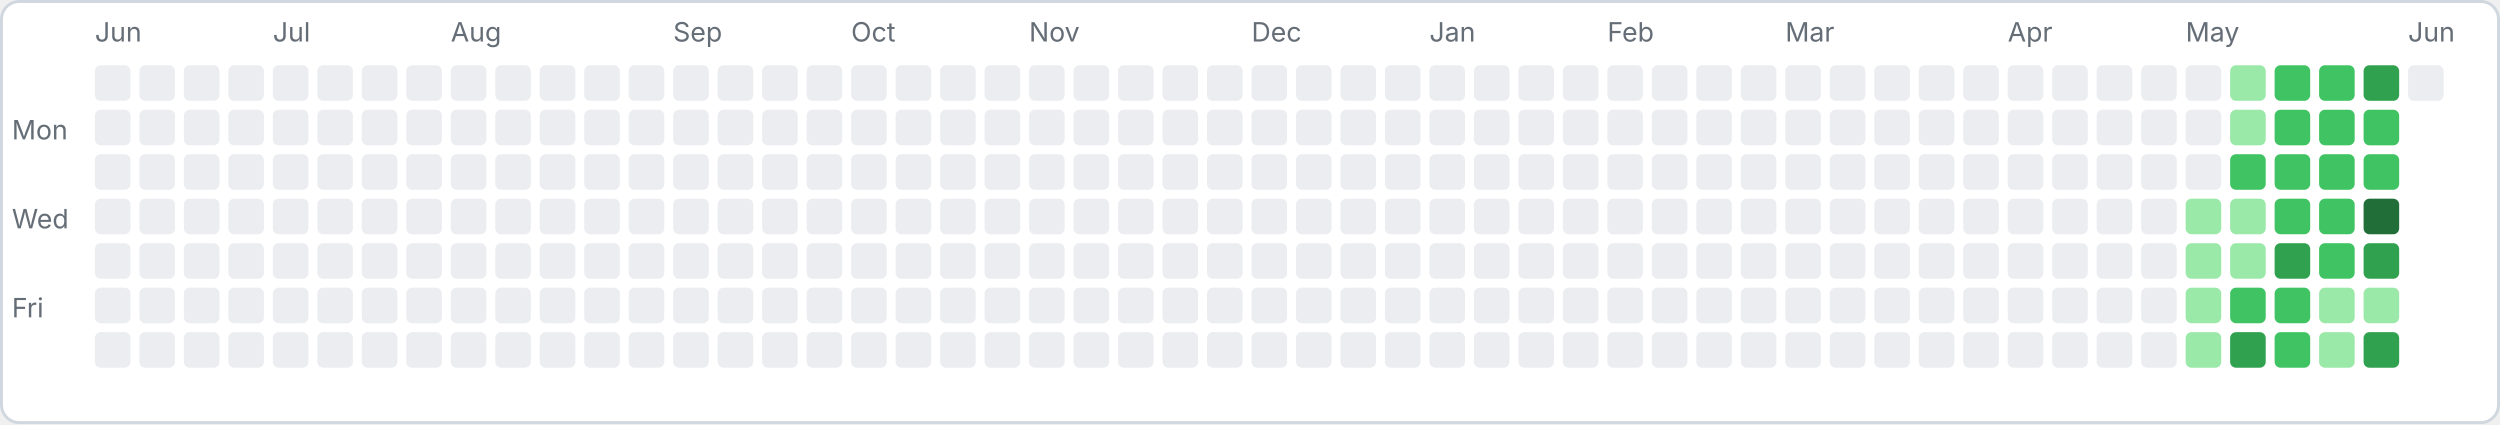
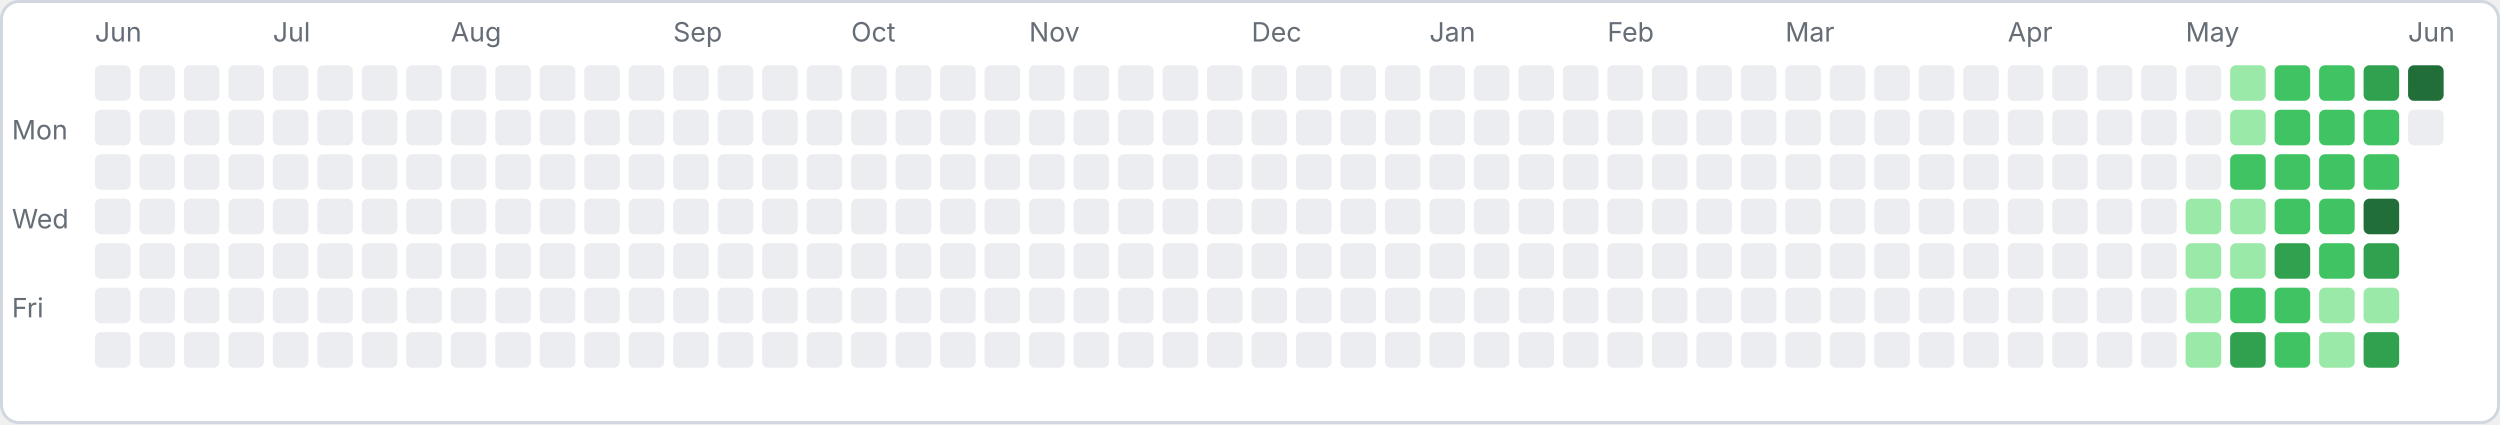
<svg xmlns="http://www.w3.org/2000/svg" width="843" height="143" viewBox="0 0 843 143">
  <rect x="0.5" y="0.5" width="842" height="142" rx="6" fill="#ffffff" stroke="#d0d7de" />
  <text x="4" y="47" font-family="-apple-system,sans-serif" font-size="9" fill="#656d76">Mon</text>
  <text x="4" y="77" font-family="-apple-system,sans-serif" font-size="9" fill="#656d76">Wed</text>
  <text x="4" y="107" font-family="-apple-system,sans-serif" font-size="9" fill="#656d76">Fri</text>
  <rect x="32" y="22" width="12" height="12" rx="2" fill="#ebedf0" />
  <rect x="32" y="37" width="12" height="12" rx="2" fill="#ebedf0" />
  <rect x="32" y="52" width="12" height="12" rx="2" fill="#ebedf0" />
  <rect x="32" y="67" width="12" height="12" rx="2" fill="#ebedf0" />
  <rect x="32" y="82" width="12" height="12" rx="2" fill="#ebedf0" />
  <rect x="32" y="97" width="12" height="12" rx="2" fill="#ebedf0" />
  <rect x="32" y="112" width="12" height="12" rx="2" fill="#ebedf0" />
  <text x="32" y="14" font-family="-apple-system,sans-serif" font-size="9" fill="#656d76">Jun</text>
  <rect x="47" y="22" width="12" height="12" rx="2" fill="#ebedf0" />
  <rect x="47" y="37" width="12" height="12" rx="2" fill="#ebedf0" />
  <rect x="47" y="52" width="12" height="12" rx="2" fill="#ebedf0" />
  <rect x="47" y="67" width="12" height="12" rx="2" fill="#ebedf0" />
  <rect x="47" y="82" width="12" height="12" rx="2" fill="#ebedf0" />
  <rect x="47" y="97" width="12" height="12" rx="2" fill="#ebedf0" />
  <rect x="47" y="112" width="12" height="12" rx="2" fill="#ebedf0" />
  <rect x="62" y="22" width="12" height="12" rx="2" fill="#ebedf0" />
  <rect x="62" y="37" width="12" height="12" rx="2" fill="#ebedf0" />
  <rect x="62" y="52" width="12" height="12" rx="2" fill="#ebedf0" />
  <rect x="62" y="67" width="12" height="12" rx="2" fill="#ebedf0" />
  <rect x="62" y="82" width="12" height="12" rx="2" fill="#ebedf0" />
  <rect x="62" y="97" width="12" height="12" rx="2" fill="#ebedf0" />
  <rect x="62" y="112" width="12" height="12" rx="2" fill="#ebedf0" />
  <rect x="77" y="22" width="12" height="12" rx="2" fill="#ebedf0" />
  <rect x="77" y="37" width="12" height="12" rx="2" fill="#ebedf0" />
  <rect x="77" y="52" width="12" height="12" rx="2" fill="#ebedf0" />
  <rect x="77" y="67" width="12" height="12" rx="2" fill="#ebedf0" />
  <rect x="77" y="82" width="12" height="12" rx="2" fill="#ebedf0" />
  <rect x="77" y="97" width="12" height="12" rx="2" fill="#ebedf0" />
  <rect x="77" y="112" width="12" height="12" rx="2" fill="#ebedf0" />
  <rect x="92" y="22" width="12" height="12" rx="2" fill="#ebedf0" />
  <rect x="92" y="37" width="12" height="12" rx="2" fill="#ebedf0" />
  <rect x="92" y="52" width="12" height="12" rx="2" fill="#ebedf0" />
  <rect x="92" y="67" width="12" height="12" rx="2" fill="#ebedf0" />
  <rect x="92" y="82" width="12" height="12" rx="2" fill="#ebedf0" />
  <rect x="92" y="97" width="12" height="12" rx="2" fill="#ebedf0" />
  <rect x="92" y="112" width="12" height="12" rx="2" fill="#ebedf0" />
  <text x="92" y="14" font-family="-apple-system,sans-serif" font-size="9" fill="#656d76">Jul</text>
  <rect x="107" y="22" width="12" height="12" rx="2" fill="#ebedf0" />
  <rect x="107" y="37" width="12" height="12" rx="2" fill="#ebedf0" />
  <rect x="107" y="52" width="12" height="12" rx="2" fill="#ebedf0" />
  <rect x="107" y="67" width="12" height="12" rx="2" fill="#ebedf0" />
  <rect x="107" y="82" width="12" height="12" rx="2" fill="#ebedf0" />
  <rect x="107" y="97" width="12" height="12" rx="2" fill="#ebedf0" />
  <rect x="107" y="112" width="12" height="12" rx="2" fill="#ebedf0" />
  <rect x="122" y="22" width="12" height="12" rx="2" fill="#ebedf0" />
  <rect x="122" y="37" width="12" height="12" rx="2" fill="#ebedf0" />
  <rect x="122" y="52" width="12" height="12" rx="2" fill="#ebedf0" />
  <rect x="122" y="67" width="12" height="12" rx="2" fill="#ebedf0" />
  <rect x="122" y="82" width="12" height="12" rx="2" fill="#ebedf0" />
  <rect x="122" y="97" width="12" height="12" rx="2" fill="#ebedf0" />
  <rect x="122" y="112" width="12" height="12" rx="2" fill="#ebedf0" />
  <rect x="137" y="22" width="12" height="12" rx="2" fill="#ebedf0" />
  <rect x="137" y="37" width="12" height="12" rx="2" fill="#ebedf0" />
  <rect x="137" y="52" width="12" height="12" rx="2" fill="#ebedf0" />
  <rect x="137" y="67" width="12" height="12" rx="2" fill="#ebedf0" />
  <rect x="137" y="82" width="12" height="12" rx="2" fill="#ebedf0" />
  <rect x="137" y="97" width="12" height="12" rx="2" fill="#ebedf0" />
  <rect x="137" y="112" width="12" height="12" rx="2" fill="#ebedf0" />
  <rect x="152" y="22" width="12" height="12" rx="2" fill="#ebedf0" />
  <rect x="152" y="37" width="12" height="12" rx="2" fill="#ebedf0" />
  <rect x="152" y="52" width="12" height="12" rx="2" fill="#ebedf0" />
  <rect x="152" y="67" width="12" height="12" rx="2" fill="#ebedf0" />
  <rect x="152" y="82" width="12" height="12" rx="2" fill="#ebedf0" />
  <rect x="152" y="97" width="12" height="12" rx="2" fill="#ebedf0" />
  <rect x="152" y="112" width="12" height="12" rx="2" fill="#ebedf0" />
  <text x="152" y="14" font-family="-apple-system,sans-serif" font-size="9" fill="#656d76">Aug</text>
  <rect x="167" y="22" width="12" height="12" rx="2" fill="#ebedf0" />
  <rect x="167" y="37" width="12" height="12" rx="2" fill="#ebedf0" />
  <rect x="167" y="52" width="12" height="12" rx="2" fill="#ebedf0" />
  <rect x="167" y="67" width="12" height="12" rx="2" fill="#ebedf0" />
  <rect x="167" y="82" width="12" height="12" rx="2" fill="#ebedf0" />
  <rect x="167" y="97" width="12" height="12" rx="2" fill="#ebedf0" />
  <rect x="167" y="112" width="12" height="12" rx="2" fill="#ebedf0" />
  <rect x="182" y="22" width="12" height="12" rx="2" fill="#ebedf0" />
  <rect x="182" y="37" width="12" height="12" rx="2" fill="#ebedf0" />
  <rect x="182" y="52" width="12" height="12" rx="2" fill="#ebedf0" />
  <rect x="182" y="67" width="12" height="12" rx="2" fill="#ebedf0" />
  <rect x="182" y="82" width="12" height="12" rx="2" fill="#ebedf0" />
  <rect x="182" y="97" width="12" height="12" rx="2" fill="#ebedf0" />
  <rect x="182" y="112" width="12" height="12" rx="2" fill="#ebedf0" />
  <rect x="197" y="22" width="12" height="12" rx="2" fill="#ebedf0" />
  <rect x="197" y="37" width="12" height="12" rx="2" fill="#ebedf0" />
  <rect x="197" y="52" width="12" height="12" rx="2" fill="#ebedf0" />
  <rect x="197" y="67" width="12" height="12" rx="2" fill="#ebedf0" />
  <rect x="197" y="82" width="12" height="12" rx="2" fill="#ebedf0" />
  <rect x="197" y="97" width="12" height="12" rx="2" fill="#ebedf0" />
  <rect x="197" y="112" width="12" height="12" rx="2" fill="#ebedf0" />
  <rect x="212" y="22" width="12" height="12" rx="2" fill="#ebedf0" />
  <rect x="212" y="37" width="12" height="12" rx="2" fill="#ebedf0" />
  <rect x="212" y="52" width="12" height="12" rx="2" fill="#ebedf0" />
  <rect x="212" y="67" width="12" height="12" rx="2" fill="#ebedf0" />
  <rect x="212" y="82" width="12" height="12" rx="2" fill="#ebedf0" />
  <rect x="212" y="97" width="12" height="12" rx="2" fill="#ebedf0" />
  <rect x="212" y="112" width="12" height="12" rx="2" fill="#ebedf0" />
  <rect x="227" y="22" width="12" height="12" rx="2" fill="#ebedf0" />
  <rect x="227" y="37" width="12" height="12" rx="2" fill="#ebedf0" />
  <rect x="227" y="52" width="12" height="12" rx="2" fill="#ebedf0" />
  <rect x="227" y="67" width="12" height="12" rx="2" fill="#ebedf0" />
  <rect x="227" y="82" width="12" height="12" rx="2" fill="#ebedf0" />
  <rect x="227" y="97" width="12" height="12" rx="2" fill="#ebedf0" />
  <rect x="227" y="112" width="12" height="12" rx="2" fill="#ebedf0" />
  <text x="227" y="14" font-family="-apple-system,sans-serif" font-size="9" fill="#656d76">Sep</text>
  <rect x="242" y="22" width="12" height="12" rx="2" fill="#ebedf0" />
  <rect x="242" y="37" width="12" height="12" rx="2" fill="#ebedf0" />
  <rect x="242" y="52" width="12" height="12" rx="2" fill="#ebedf0" />
  <rect x="242" y="67" width="12" height="12" rx="2" fill="#ebedf0" />
  <rect x="242" y="82" width="12" height="12" rx="2" fill="#ebedf0" />
  <rect x="242" y="97" width="12" height="12" rx="2" fill="#ebedf0" />
  <rect x="242" y="112" width="12" height="12" rx="2" fill="#ebedf0" />
  <rect x="257" y="22" width="12" height="12" rx="2" fill="#ebedf0" />
  <rect x="257" y="37" width="12" height="12" rx="2" fill="#ebedf0" />
  <rect x="257" y="52" width="12" height="12" rx="2" fill="#ebedf0" />
  <rect x="257" y="67" width="12" height="12" rx="2" fill="#ebedf0" />
  <rect x="257" y="82" width="12" height="12" rx="2" fill="#ebedf0" />
  <rect x="257" y="97" width="12" height="12" rx="2" fill="#ebedf0" />
  <rect x="257" y="112" width="12" height="12" rx="2" fill="#ebedf0" />
  <rect x="272" y="22" width="12" height="12" rx="2" fill="#ebedf0" />
  <rect x="272" y="37" width="12" height="12" rx="2" fill="#ebedf0" />
  <rect x="272" y="52" width="12" height="12" rx="2" fill="#ebedf0" />
  <rect x="272" y="67" width="12" height="12" rx="2" fill="#ebedf0" />
  <rect x="272" y="82" width="12" height="12" rx="2" fill="#ebedf0" />
  <rect x="272" y="97" width="12" height="12" rx="2" fill="#ebedf0" />
  <rect x="272" y="112" width="12" height="12" rx="2" fill="#ebedf0" />
  <rect x="287" y="22" width="12" height="12" rx="2" fill="#ebedf0" />
  <rect x="287" y="37" width="12" height="12" rx="2" fill="#ebedf0" />
  <rect x="287" y="52" width="12" height="12" rx="2" fill="#ebedf0" />
  <rect x="287" y="67" width="12" height="12" rx="2" fill="#ebedf0" />
  <rect x="287" y="82" width="12" height="12" rx="2" fill="#ebedf0" />
  <rect x="287" y="97" width="12" height="12" rx="2" fill="#ebedf0" />
  <rect x="287" y="112" width="12" height="12" rx="2" fill="#ebedf0" />
  <text x="287" y="14" font-family="-apple-system,sans-serif" font-size="9" fill="#656d76">Oct</text>
  <rect x="302" y="22" width="12" height="12" rx="2" fill="#ebedf0" />
  <rect x="302" y="37" width="12" height="12" rx="2" fill="#ebedf0" />
  <rect x="302" y="52" width="12" height="12" rx="2" fill="#ebedf0" />
  <rect x="302" y="67" width="12" height="12" rx="2" fill="#ebedf0" />
  <rect x="302" y="82" width="12" height="12" rx="2" fill="#ebedf0" />
  <rect x="302" y="97" width="12" height="12" rx="2" fill="#ebedf0" />
  <rect x="302" y="112" width="12" height="12" rx="2" fill="#ebedf0" />
  <rect x="317" y="22" width="12" height="12" rx="2" fill="#ebedf0" />
  <rect x="317" y="37" width="12" height="12" rx="2" fill="#ebedf0" />
  <rect x="317" y="52" width="12" height="12" rx="2" fill="#ebedf0" />
  <rect x="317" y="67" width="12" height="12" rx="2" fill="#ebedf0" />
  <rect x="317" y="82" width="12" height="12" rx="2" fill="#ebedf0" />
  <rect x="317" y="97" width="12" height="12" rx="2" fill="#ebedf0" />
  <rect x="317" y="112" width="12" height="12" rx="2" fill="#ebedf0" />
  <rect x="332" y="22" width="12" height="12" rx="2" fill="#ebedf0" />
  <rect x="332" y="37" width="12" height="12" rx="2" fill="#ebedf0" />
  <rect x="332" y="52" width="12" height="12" rx="2" fill="#ebedf0" />
  <rect x="332" y="67" width="12" height="12" rx="2" fill="#ebedf0" />
  <rect x="332" y="82" width="12" height="12" rx="2" fill="#ebedf0" />
  <rect x="332" y="97" width="12" height="12" rx="2" fill="#ebedf0" />
  <rect x="332" y="112" width="12" height="12" rx="2" fill="#ebedf0" />
  <rect x="347" y="22" width="12" height="12" rx="2" fill="#ebedf0" />
  <rect x="347" y="37" width="12" height="12" rx="2" fill="#ebedf0" />
  <rect x="347" y="52" width="12" height="12" rx="2" fill="#ebedf0" />
  <rect x="347" y="67" width="12" height="12" rx="2" fill="#ebedf0" />
  <rect x="347" y="82" width="12" height="12" rx="2" fill="#ebedf0" />
  <rect x="347" y="97" width="12" height="12" rx="2" fill="#ebedf0" />
  <rect x="347" y="112" width="12" height="12" rx="2" fill="#ebedf0" />
  <text x="347" y="14" font-family="-apple-system,sans-serif" font-size="9" fill="#656d76">Nov</text>
  <rect x="362" y="22" width="12" height="12" rx="2" fill="#ebedf0" />
  <rect x="362" y="37" width="12" height="12" rx="2" fill="#ebedf0" />
  <rect x="362" y="52" width="12" height="12" rx="2" fill="#ebedf0" />
  <rect x="362" y="67" width="12" height="12" rx="2" fill="#ebedf0" />
  <rect x="362" y="82" width="12" height="12" rx="2" fill="#ebedf0" />
  <rect x="362" y="97" width="12" height="12" rx="2" fill="#ebedf0" />
  <rect x="362" y="112" width="12" height="12" rx="2" fill="#ebedf0" />
  <rect x="377" y="22" width="12" height="12" rx="2" fill="#ebedf0" />
  <rect x="377" y="37" width="12" height="12" rx="2" fill="#ebedf0" />
  <rect x="377" y="52" width="12" height="12" rx="2" fill="#ebedf0" />
  <rect x="377" y="67" width="12" height="12" rx="2" fill="#ebedf0" />
  <rect x="377" y="82" width="12" height="12" rx="2" fill="#ebedf0" />
  <rect x="377" y="97" width="12" height="12" rx="2" fill="#ebedf0" />
  <rect x="377" y="112" width="12" height="12" rx="2" fill="#ebedf0" />
  <rect x="392" y="22" width="12" height="12" rx="2" fill="#ebedf0" />
  <rect x="392" y="37" width="12" height="12" rx="2" fill="#ebedf0" />
  <rect x="392" y="52" width="12" height="12" rx="2" fill="#ebedf0" />
  <rect x="392" y="67" width="12" height="12" rx="2" fill="#ebedf0" />
  <rect x="392" y="82" width="12" height="12" rx="2" fill="#ebedf0" />
  <rect x="392" y="97" width="12" height="12" rx="2" fill="#ebedf0" />
  <rect x="392" y="112" width="12" height="12" rx="2" fill="#ebedf0" />
  <rect x="407" y="22" width="12" height="12" rx="2" fill="#ebedf0" />
  <rect x="407" y="37" width="12" height="12" rx="2" fill="#ebedf0" />
  <rect x="407" y="52" width="12" height="12" rx="2" fill="#ebedf0" />
  <rect x="407" y="67" width="12" height="12" rx="2" fill="#ebedf0" />
  <rect x="407" y="82" width="12" height="12" rx="2" fill="#ebedf0" />
  <rect x="407" y="97" width="12" height="12" rx="2" fill="#ebedf0" />
  <rect x="407" y="112" width="12" height="12" rx="2" fill="#ebedf0" />
  <rect x="422" y="22" width="12" height="12" rx="2" fill="#ebedf0" />
  <rect x="422" y="37" width="12" height="12" rx="2" fill="#ebedf0" />
  <rect x="422" y="52" width="12" height="12" rx="2" fill="#ebedf0" />
  <rect x="422" y="67" width="12" height="12" rx="2" fill="#ebedf0" />
  <rect x="422" y="82" width="12" height="12" rx="2" fill="#ebedf0" />
  <rect x="422" y="97" width="12" height="12" rx="2" fill="#ebedf0" />
  <rect x="422" y="112" width="12" height="12" rx="2" fill="#ebedf0" />
  <text x="422" y="14" font-family="-apple-system,sans-serif" font-size="9" fill="#656d76">Dec</text>
  <rect x="437" y="22" width="12" height="12" rx="2" fill="#ebedf0" />
  <rect x="437" y="37" width="12" height="12" rx="2" fill="#ebedf0" />
  <rect x="437" y="52" width="12" height="12" rx="2" fill="#ebedf0" />
  <rect x="437" y="67" width="12" height="12" rx="2" fill="#ebedf0" />
  <rect x="437" y="82" width="12" height="12" rx="2" fill="#ebedf0" />
  <rect x="437" y="97" width="12" height="12" rx="2" fill="#ebedf0" />
  <rect x="437" y="112" width="12" height="12" rx="2" fill="#ebedf0" />
  <rect x="452" y="22" width="12" height="12" rx="2" fill="#ebedf0" />
  <rect x="452" y="37" width="12" height="12" rx="2" fill="#ebedf0" />
  <rect x="452" y="52" width="12" height="12" rx="2" fill="#ebedf0" />
  <rect x="452" y="67" width="12" height="12" rx="2" fill="#ebedf0" />
  <rect x="452" y="82" width="12" height="12" rx="2" fill="#ebedf0" />
  <rect x="452" y="97" width="12" height="12" rx="2" fill="#ebedf0" />
  <rect x="452" y="112" width="12" height="12" rx="2" fill="#ebedf0" />
  <rect x="467" y="22" width="12" height="12" rx="2" fill="#ebedf0" />
  <rect x="467" y="37" width="12" height="12" rx="2" fill="#ebedf0" />
  <rect x="467" y="52" width="12" height="12" rx="2" fill="#ebedf0" />
  <rect x="467" y="67" width="12" height="12" rx="2" fill="#ebedf0" />
  <rect x="467" y="82" width="12" height="12" rx="2" fill="#ebedf0" />
  <rect x="467" y="97" width="12" height="12" rx="2" fill="#ebedf0" />
  <rect x="467" y="112" width="12" height="12" rx="2" fill="#ebedf0" />
  <rect x="482" y="22" width="12" height="12" rx="2" fill="#ebedf0" />
  <rect x="482" y="37" width="12" height="12" rx="2" fill="#ebedf0" />
  <rect x="482" y="52" width="12" height="12" rx="2" fill="#ebedf0" />
  <rect x="482" y="67" width="12" height="12" rx="2" fill="#ebedf0" />
  <rect x="482" y="82" width="12" height="12" rx="2" fill="#ebedf0" />
  <rect x="482" y="97" width="12" height="12" rx="2" fill="#ebedf0" />
  <rect x="482" y="112" width="12" height="12" rx="2" fill="#ebedf0" />
  <text x="482" y="14" font-family="-apple-system,sans-serif" font-size="9" fill="#656d76">Jan</text>
  <rect x="497" y="22" width="12" height="12" rx="2" fill="#ebedf0" />
  <rect x="497" y="37" width="12" height="12" rx="2" fill="#ebedf0" />
  <rect x="497" y="52" width="12" height="12" rx="2" fill="#ebedf0" />
  <rect x="497" y="67" width="12" height="12" rx="2" fill="#ebedf0" />
  <rect x="497" y="82" width="12" height="12" rx="2" fill="#ebedf0" />
  <rect x="497" y="97" width="12" height="12" rx="2" fill="#ebedf0" />
  <rect x="497" y="112" width="12" height="12" rx="2" fill="#ebedf0" />
  <rect x="512" y="22" width="12" height="12" rx="2" fill="#ebedf0" />
  <rect x="512" y="37" width="12" height="12" rx="2" fill="#ebedf0" />
  <rect x="512" y="52" width="12" height="12" rx="2" fill="#ebedf0" />
  <rect x="512" y="67" width="12" height="12" rx="2" fill="#ebedf0" />
  <rect x="512" y="82" width="12" height="12" rx="2" fill="#ebedf0" />
  <rect x="512" y="97" width="12" height="12" rx="2" fill="#ebedf0" />
  <rect x="512" y="112" width="12" height="12" rx="2" fill="#ebedf0" />
  <rect x="527" y="22" width="12" height="12" rx="2" fill="#ebedf0" />
  <rect x="527" y="37" width="12" height="12" rx="2" fill="#ebedf0" />
  <rect x="527" y="52" width="12" height="12" rx="2" fill="#ebedf0" />
  <rect x="527" y="67" width="12" height="12" rx="2" fill="#ebedf0" />
  <rect x="527" y="82" width="12" height="12" rx="2" fill="#ebedf0" />
  <rect x="527" y="97" width="12" height="12" rx="2" fill="#ebedf0" />
  <rect x="527" y="112" width="12" height="12" rx="2" fill="#ebedf0" />
  <rect x="542" y="22" width="12" height="12" rx="2" fill="#ebedf0" />
  <rect x="542" y="37" width="12" height="12" rx="2" fill="#ebedf0" />
  <rect x="542" y="52" width="12" height="12" rx="2" fill="#ebedf0" />
  <rect x="542" y="67" width="12" height="12" rx="2" fill="#ebedf0" />
  <rect x="542" y="82" width="12" height="12" rx="2" fill="#ebedf0" />
  <rect x="542" y="97" width="12" height="12" rx="2" fill="#ebedf0" />
  <rect x="542" y="112" width="12" height="12" rx="2" fill="#ebedf0" />
  <text x="542" y="14" font-family="-apple-system,sans-serif" font-size="9" fill="#656d76">Feb</text>
  <rect x="557" y="22" width="12" height="12" rx="2" fill="#ebedf0" />
  <rect x="557" y="37" width="12" height="12" rx="2" fill="#ebedf0" />
  <rect x="557" y="52" width="12" height="12" rx="2" fill="#ebedf0" />
  <rect x="557" y="67" width="12" height="12" rx="2" fill="#ebedf0" />
  <rect x="557" y="82" width="12" height="12" rx="2" fill="#ebedf0" />
  <rect x="557" y="97" width="12" height="12" rx="2" fill="#ebedf0" />
  <rect x="557" y="112" width="12" height="12" rx="2" fill="#ebedf0" />
  <rect x="572" y="22" width="12" height="12" rx="2" fill="#ebedf0" />
  <rect x="572" y="37" width="12" height="12" rx="2" fill="#ebedf0" />
  <rect x="572" y="52" width="12" height="12" rx="2" fill="#ebedf0" />
  <rect x="572" y="67" width="12" height="12" rx="2" fill="#ebedf0" />
  <rect x="572" y="82" width="12" height="12" rx="2" fill="#ebedf0" />
  <rect x="572" y="97" width="12" height="12" rx="2" fill="#ebedf0" />
  <rect x="572" y="112" width="12" height="12" rx="2" fill="#ebedf0" />
  <rect x="587" y="22" width="12" height="12" rx="2" fill="#ebedf0" />
  <rect x="587" y="37" width="12" height="12" rx="2" fill="#ebedf0" />
  <rect x="587" y="52" width="12" height="12" rx="2" fill="#ebedf0" />
  <rect x="587" y="67" width="12" height="12" rx="2" fill="#ebedf0" />
  <rect x="587" y="82" width="12" height="12" rx="2" fill="#ebedf0" />
  <rect x="587" y="97" width="12" height="12" rx="2" fill="#ebedf0" />
  <rect x="587" y="112" width="12" height="12" rx="2" fill="#ebedf0" />
  <rect x="602" y="22" width="12" height="12" rx="2" fill="#ebedf0" />
  <rect x="602" y="37" width="12" height="12" rx="2" fill="#ebedf0" />
  <rect x="602" y="52" width="12" height="12" rx="2" fill="#ebedf0" />
  <rect x="602" y="67" width="12" height="12" rx="2" fill="#ebedf0" />
  <rect x="602" y="82" width="12" height="12" rx="2" fill="#ebedf0" />
  <rect x="602" y="97" width="12" height="12" rx="2" fill="#ebedf0" />
  <rect x="602" y="112" width="12" height="12" rx="2" fill="#ebedf0" />
  <text x="602" y="14" font-family="-apple-system,sans-serif" font-size="9" fill="#656d76">Mar</text>
  <rect x="617" y="22" width="12" height="12" rx="2" fill="#ebedf0" />
  <rect x="617" y="37" width="12" height="12" rx="2" fill="#ebedf0" />
  <rect x="617" y="52" width="12" height="12" rx="2" fill="#ebedf0" />
  <rect x="617" y="67" width="12" height="12" rx="2" fill="#ebedf0" />
  <rect x="617" y="82" width="12" height="12" rx="2" fill="#ebedf0" />
  <rect x="617" y="97" width="12" height="12" rx="2" fill="#ebedf0" />
  <rect x="617" y="112" width="12" height="12" rx="2" fill="#ebedf0" />
  <rect x="632" y="22" width="12" height="12" rx="2" fill="#ebedf0" />
  <rect x="632" y="37" width="12" height="12" rx="2" fill="#ebedf0" />
  <rect x="632" y="52" width="12" height="12" rx="2" fill="#ebedf0" />
  <rect x="632" y="67" width="12" height="12" rx="2" fill="#ebedf0" />
  <rect x="632" y="82" width="12" height="12" rx="2" fill="#ebedf0" />
  <rect x="632" y="97" width="12" height="12" rx="2" fill="#ebedf0" />
  <rect x="632" y="112" width="12" height="12" rx="2" fill="#ebedf0" />
  <rect x="647" y="22" width="12" height="12" rx="2" fill="#ebedf0" />
  <rect x="647" y="37" width="12" height="12" rx="2" fill="#ebedf0" />
  <rect x="647" y="52" width="12" height="12" rx="2" fill="#ebedf0" />
  <rect x="647" y="67" width="12" height="12" rx="2" fill="#ebedf0" />
  <rect x="647" y="82" width="12" height="12" rx="2" fill="#ebedf0" />
  <rect x="647" y="97" width="12" height="12" rx="2" fill="#ebedf0" />
  <rect x="647" y="112" width="12" height="12" rx="2" fill="#ebedf0" />
  <rect x="662" y="22" width="12" height="12" rx="2" fill="#ebedf0" />
  <rect x="662" y="37" width="12" height="12" rx="2" fill="#ebedf0" />
  <rect x="662" y="52" width="12" height="12" rx="2" fill="#ebedf0" />
  <rect x="662" y="67" width="12" height="12" rx="2" fill="#ebedf0" />
  <rect x="662" y="82" width="12" height="12" rx="2" fill="#ebedf0" />
  <rect x="662" y="97" width="12" height="12" rx="2" fill="#ebedf0" />
  <rect x="662" y="112" width="12" height="12" rx="2" fill="#ebedf0" />
  <rect x="677" y="22" width="12" height="12" rx="2" fill="#ebedf0" />
  <rect x="677" y="37" width="12" height="12" rx="2" fill="#ebedf0" />
  <rect x="677" y="52" width="12" height="12" rx="2" fill="#ebedf0" />
  <rect x="677" y="67" width="12" height="12" rx="2" fill="#ebedf0" />
  <rect x="677" y="82" width="12" height="12" rx="2" fill="#ebedf0" />
  <rect x="677" y="97" width="12" height="12" rx="2" fill="#ebedf0" />
  <rect x="677" y="112" width="12" height="12" rx="2" fill="#ebedf0" />
  <text x="677" y="14" font-family="-apple-system,sans-serif" font-size="9" fill="#656d76">Apr</text>
  <rect x="692" y="22" width="12" height="12" rx="2" fill="#ebedf0" />
  <rect x="692" y="37" width="12" height="12" rx="2" fill="#ebedf0" />
  <rect x="692" y="52" width="12" height="12" rx="2" fill="#ebedf0" />
  <rect x="692" y="67" width="12" height="12" rx="2" fill="#ebedf0" />
  <rect x="692" y="82" width="12" height="12" rx="2" fill="#ebedf0" />
  <rect x="692" y="97" width="12" height="12" rx="2" fill="#ebedf0" />
  <rect x="692" y="112" width="12" height="12" rx="2" fill="#ebedf0" />
  <rect x="707" y="22" width="12" height="12" rx="2" fill="#ebedf0" />
  <rect x="707" y="37" width="12" height="12" rx="2" fill="#ebedf0" />
  <rect x="707" y="52" width="12" height="12" rx="2" fill="#ebedf0" />
  <rect x="707" y="67" width="12" height="12" rx="2" fill="#ebedf0" />
  <rect x="707" y="82" width="12" height="12" rx="2" fill="#ebedf0" />
  <rect x="707" y="97" width="12" height="12" rx="2" fill="#ebedf0" />
  <rect x="707" y="112" width="12" height="12" rx="2" fill="#ebedf0" />
  <rect x="722" y="22" width="12" height="12" rx="2" fill="#ebedf0" />
  <rect x="722" y="37" width="12" height="12" rx="2" fill="#ebedf0" />
  <rect x="722" y="52" width="12" height="12" rx="2" fill="#ebedf0" />
  <rect x="722" y="67" width="12" height="12" rx="2" fill="#ebedf0" />
  <rect x="722" y="82" width="12" height="12" rx="2" fill="#ebedf0" />
  <rect x="722" y="97" width="12" height="12" rx="2" fill="#ebedf0" />
  <rect x="722" y="112" width="12" height="12" rx="2" fill="#ebedf0" />
  <rect x="737" y="22" width="12" height="12" rx="2" fill="#ebedf0" />
  <rect x="737" y="37" width="12" height="12" rx="2" fill="#ebedf0" />
  <rect x="737" y="52" width="12" height="12" rx="2" fill="#ebedf0" />
  <rect x="737" y="67" width="12" height="12" rx="2" fill="#9be9a8" />
  <rect x="737" y="82" width="12" height="12" rx="2" fill="#9be9a8" />
  <rect x="737" y="97" width="12" height="12" rx="2" fill="#9be9a8" />
  <rect x="737" y="112" width="12" height="12" rx="2" fill="#9be9a8" />
  <text x="737" y="14" font-family="-apple-system,sans-serif" font-size="9" fill="#656d76">May</text>
  <rect x="752" y="22" width="12" height="12" rx="2" fill="#9be9a8" />
  <rect x="752" y="37" width="12" height="12" rx="2" fill="#9be9a8" />
  <rect x="752" y="52" width="12" height="12" rx="2" fill="#40c463" />
  <rect x="752" y="67" width="12" height="12" rx="2" fill="#9be9a8" />
  <rect x="752" y="82" width="12" height="12" rx="2" fill="#9be9a8" />
  <rect x="752" y="97" width="12" height="12" rx="2" fill="#40c463" />
  <rect x="752" y="112" width="12" height="12" rx="2" fill="#30a14e" />
  <rect x="767" y="22" width="12" height="12" rx="2" fill="#40c463" />
  <rect x="767" y="37" width="12" height="12" rx="2" fill="#40c463" />
  <rect x="767" y="52" width="12" height="12" rx="2" fill="#40c463" />
  <rect x="767" y="67" width="12" height="12" rx="2" fill="#40c463" />
  <rect x="767" y="82" width="12" height="12" rx="2" fill="#30a14e" />
  <rect x="767" y="97" width="12" height="12" rx="2" fill="#40c463" />
  <rect x="767" y="112" width="12" height="12" rx="2" fill="#40c463" />
  <rect x="782" y="22" width="12" height="12" rx="2" fill="#40c463" />
  <rect x="782" y="37" width="12" height="12" rx="2" fill="#40c463" />
  <rect x="782" y="52" width="12" height="12" rx="2" fill="#40c463" />
  <rect x="782" y="67" width="12" height="12" rx="2" fill="#40c463" />
  <rect x="782" y="82" width="12" height="12" rx="2" fill="#40c463" />
  <rect x="782" y="97" width="12" height="12" rx="2" fill="#9be9a8" />
  <rect x="782" y="112" width="12" height="12" rx="2" fill="#9be9a8" />
  <rect x="797" y="22" width="12" height="12" rx="2" fill="#30a14e" />
  <rect x="797" y="37" width="12" height="12" rx="2" fill="#40c463" />
  <rect x="797" y="52" width="12" height="12" rx="2" fill="#40c463" />
  <rect x="797" y="67" width="12" height="12" rx="2" fill="#216e39" />
  <rect x="797" y="82" width="12" height="12" rx="2" fill="#30a14e" />
  <rect x="797" y="97" width="12" height="12" rx="2" fill="#9be9a8" />
  <rect x="797" y="112" width="12" height="12" rx="2" fill="#30a14e" />
-   <rect x="812" y="22" width="12" height="12" rx="2" fill="#ebedf0" />
+   <rect x="812" y="22" width="12" height="12" rx="2" fill="#216e39" />
+   <rect x="812" y="37" width="12" height="12" rx="2" fill="#ebedf0" />
  <text x="812" y="14" font-family="-apple-system,sans-serif" font-size="9" fill="#656d76">Jun</text>
</svg>
